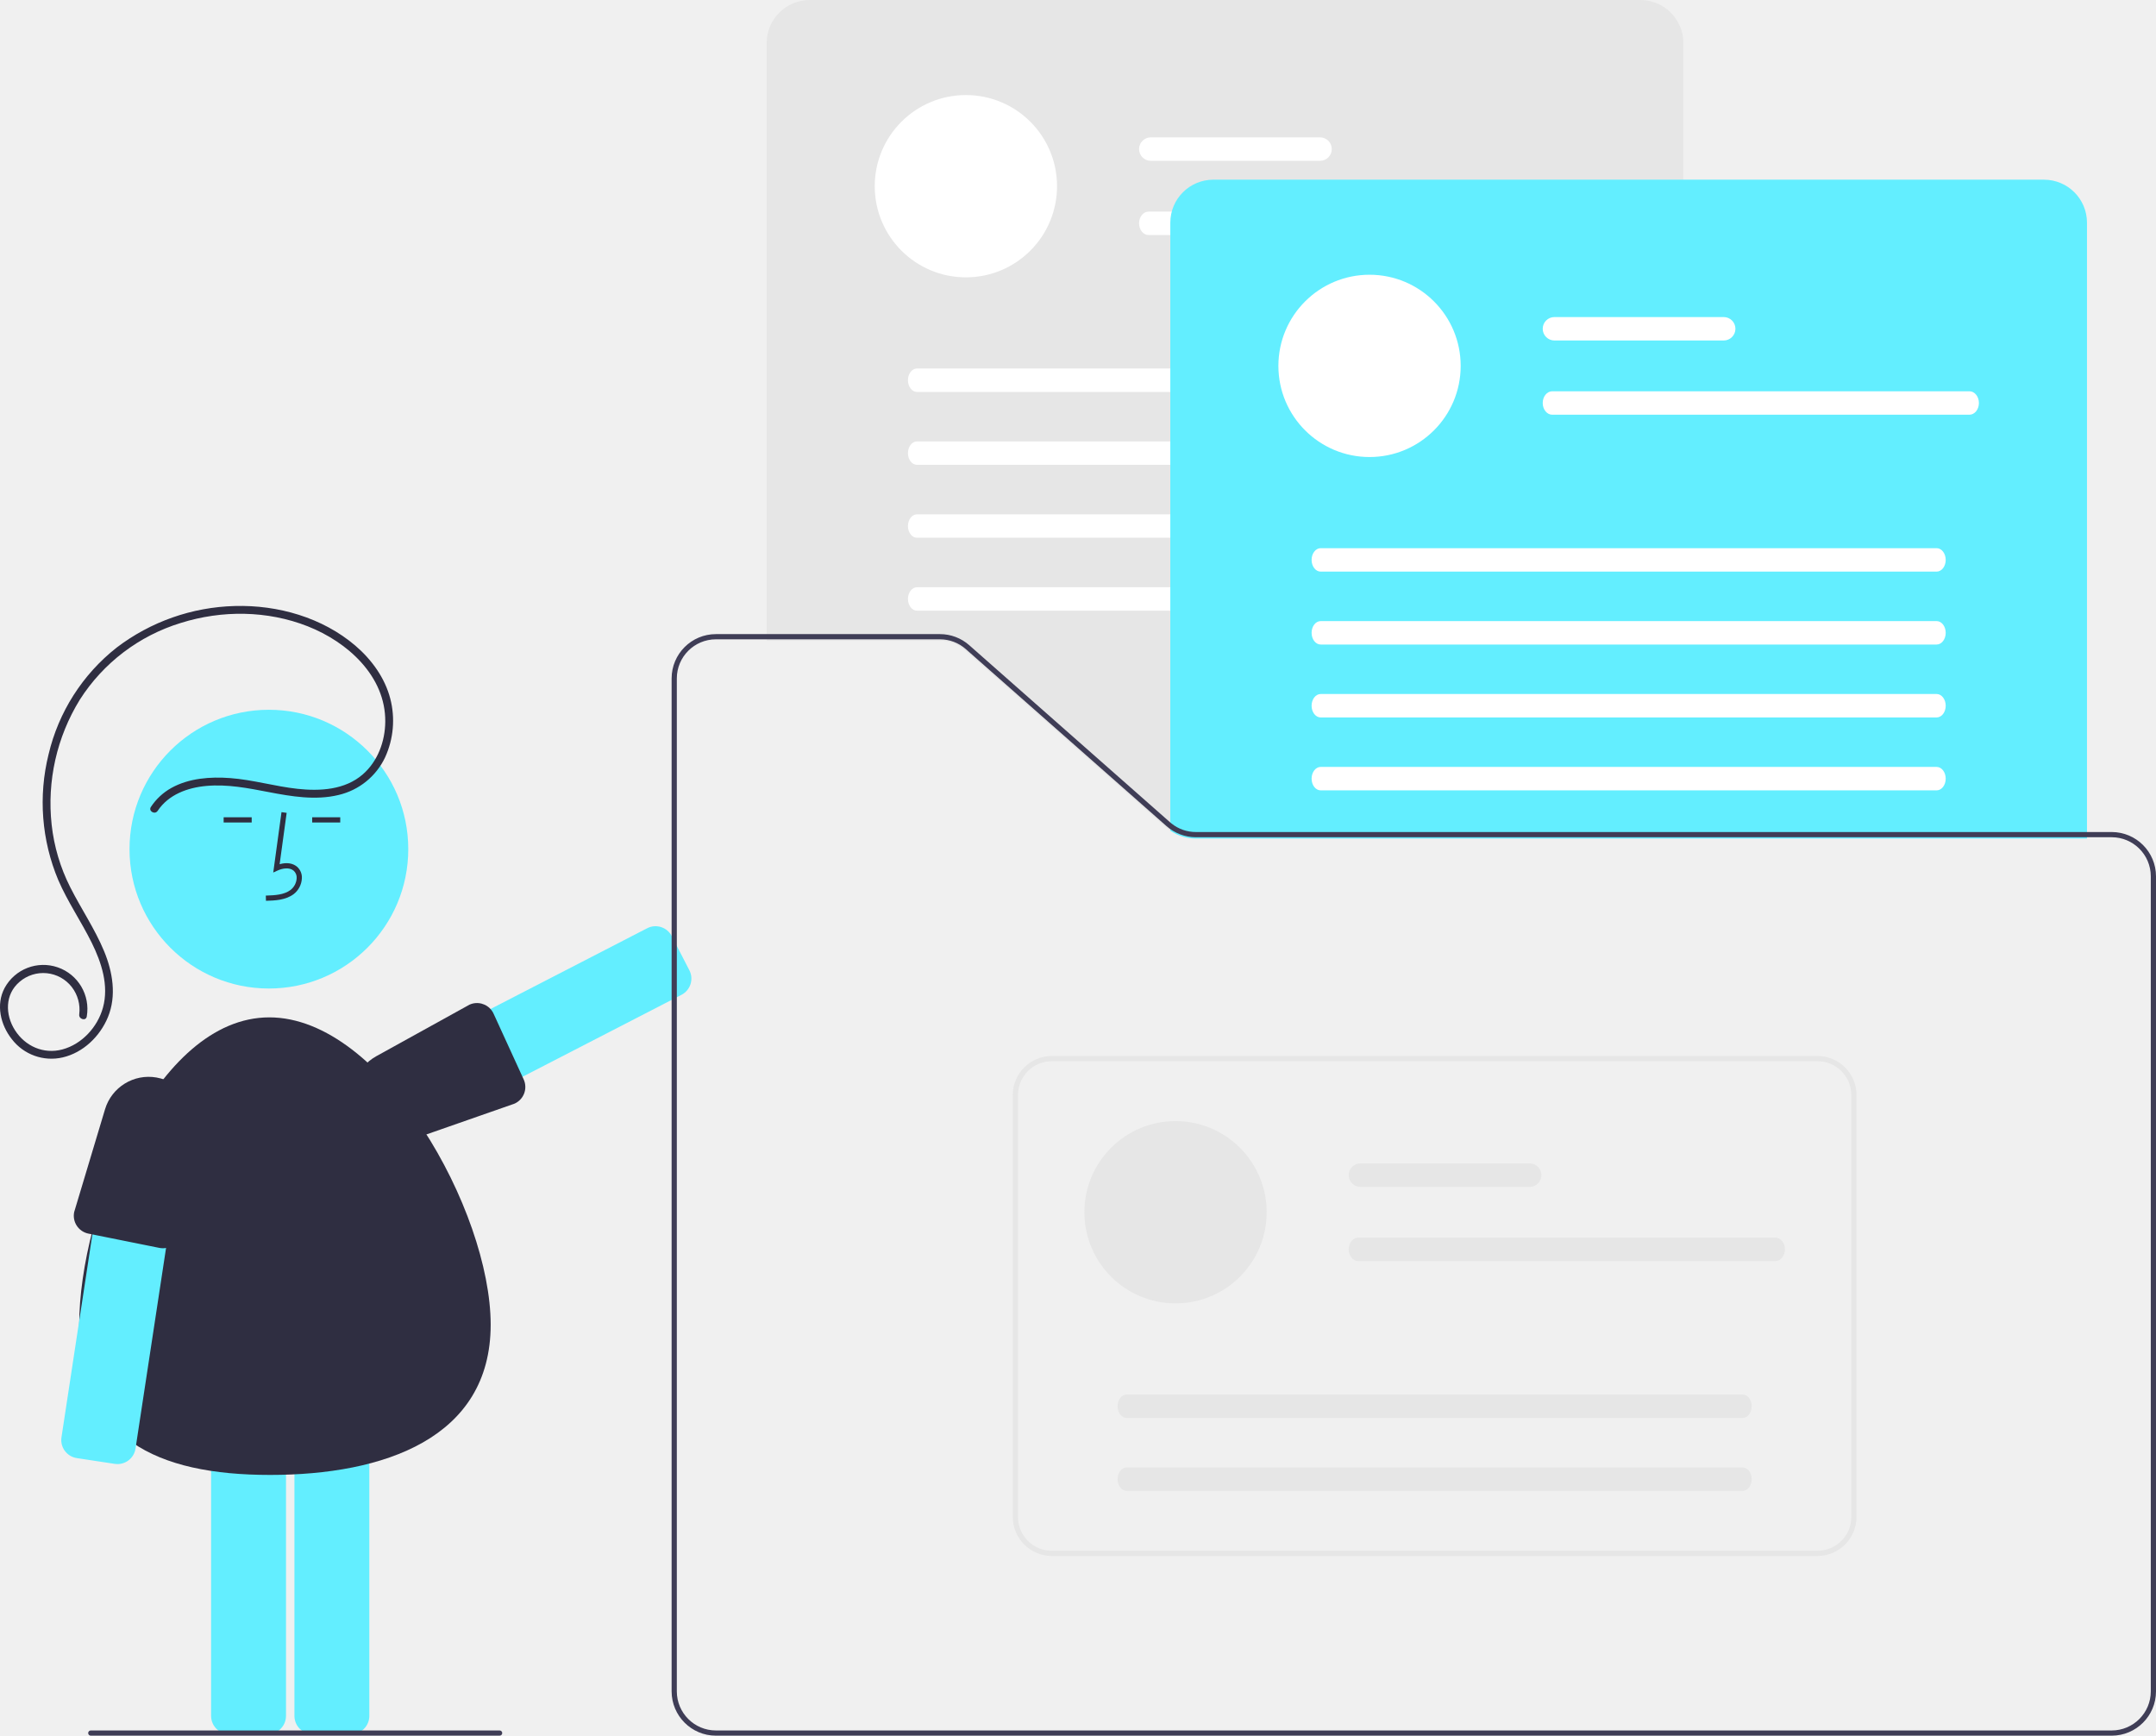
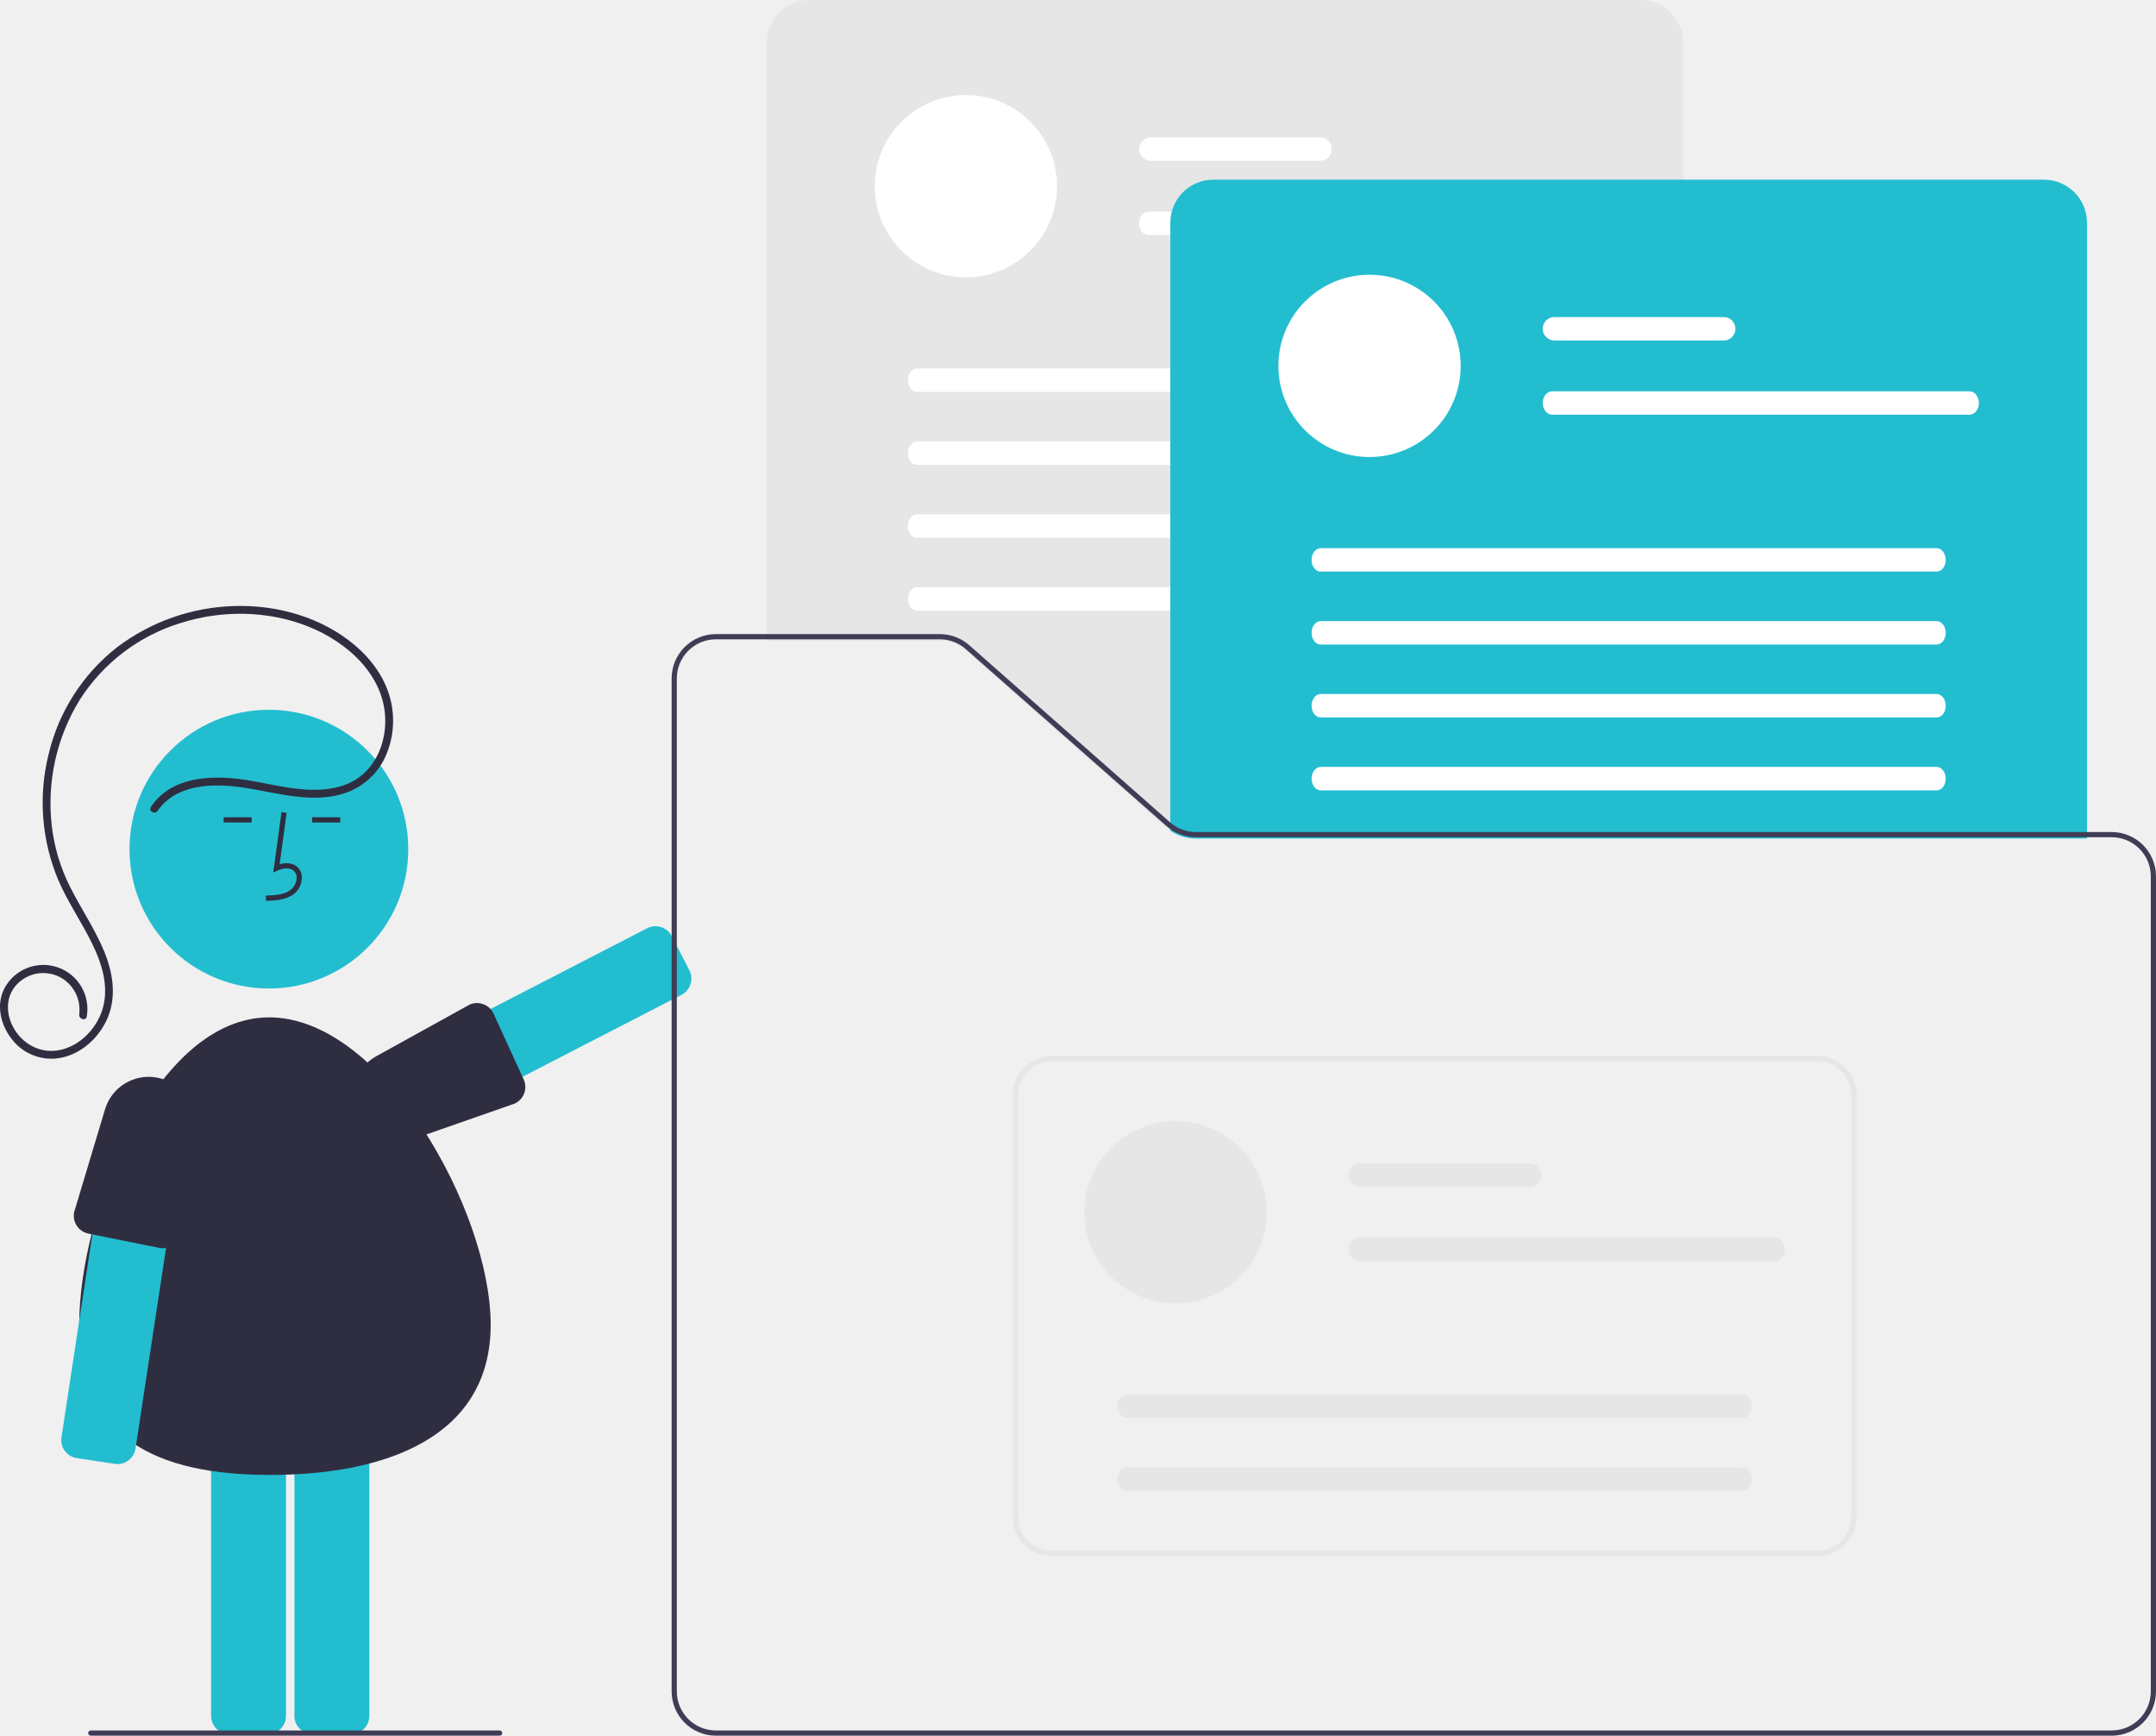
<svg xmlns="http://www.w3.org/2000/svg" data-name="Layer 1" width="827.9" height="666.5" viewBox="0 0 827.9 666.5">
-   <path d="M335.218,555.907a7.034,7.034,0,0,1-2.144-.337,6.952,6.952,0,0,1-4.092-3.457l-6.764-13.118a7.007,7.007,0,0,1,3.014-9.429l109.337-56.372A7.008,7.008,0,0,1,444,476.209l6.763,13.118a7.007,7.007,0,0,1-3.014,9.429L338.412,555.127A6.956,6.956,0,0,1,335.218,555.907Z" transform="translate(-186.05 -116.75)" fill="#63eeff" />
+   <path d="M335.218,555.907a7.034,7.034,0,0,1-2.144-.337,6.952,6.952,0,0,1-4.092-3.457l-6.764-13.118a7.007,7.007,0,0,1,3.014-9.429l109.337-56.372A7.008,7.008,0,0,1,444,476.209l6.763,13.118a7.007,7.007,0,0,1-3.014,9.429L338.412,555.127A6.956,6.956,0,0,1,335.218,555.907Z" transform="translate(-186.05 -116.75)" fill="#23bdd0" />
  <path d="M374.88,504.797a7.037,7.037,0,0,1,.743,1.294l11.554,25.231a6.999,6.999,0,0,1-3.573,9.237l-38.859,13.582a17.484,17.484,0,0,1-21.476-8.842l.449-.219-.449.219a17.469,17.469,0,0,1,7.253-22.952l35.831-19.812a7.012,7.012,0,0,1,8.527,2.262Z" transform="translate(-186.05 -116.75)" fill="#2f2e41" />
  <path d="M832.45,438.75H645.26a17.655,17.655,0,0,1-11.578-4.373L556.579,366.375A14.471,14.471,0,0,0,546.99,362.75H480.45V133.25a16.519,16.519,0,0,1,16.5-16.5h319a16.519,16.519,0,0,1,16.5,16.5Z" transform="translate(-186.05 -116.75)" fill="#e6e6e6" />
  <circle cx="370.9" cy="71.5" r="35" fill="#fff" />
  <path d="M692.95,169.5h-65a4.5,4.5,0,0,0,0,9h65a4.5,4.5,0,0,0,0-9Z" transform="translate(-186.05 -116.75)" fill="#fff" />
  <path d="M787.31,198H627.09c-2.01,0-3.64,2.02-3.64,4.5s1.63,4.5,3.64,4.5H787.31c2.01,0,3.64-2.02,3.64-4.5S789.32,198,787.31,198Z" transform="translate(-186.05 -116.75)" fill="#fff" />
  <path d="M774.72,258.25h-236.54c-1.92,0-3.48,2.02-3.48,4.5s1.56,4.5,3.48,4.5H774.72c1.92,0,3.48-2.02,3.48-4.5S776.64,258.25,774.72,258.25Z" transform="translate(-186.05 -116.75)" fill="#fff" />
  <path d="M774.72,286.25h-236.54c-1.92,0-3.48,2.02-3.48,4.5s1.56,4.5,3.48,4.5H774.72c1.92,0,3.48-2.02,3.48-4.5S776.64,286.25,774.72,286.25Z" transform="translate(-186.05 -116.75)" fill="#fff" />
  <path d="M774.72,314.25h-236.54c-1.92,0-3.48,2.02-3.48,4.5s1.56,4.5,3.48,4.5H774.72c1.92,0,3.48-2.02,3.48-4.5S776.64,314.25,774.72,314.25Z" transform="translate(-186.05 -116.75)" fill="#fff" />
  <path d="M774.72,342.25h-236.54c-1.92,0-3.48,2.02-3.48,4.5s1.56,4.5,3.48,4.5H774.72c1.92,0,3.48-2.02,3.48-4.5S776.64,342.25,774.72,342.25Z" transform="translate(-186.05 -116.75)" fill="#fff" />
-   <path d="M987.45,438.75H645.26a17.376,17.376,0,0,1-9.585-2.863l-.225-.148V202.25a16.519,16.519,0,0,1,16.5-16.5h319a16.519,16.519,0,0,1,16.5,16.5Z" transform="translate(-186.05 -116.75)" fill="#63eeff" />
+   <path d="M987.45,438.75H645.26a17.376,17.376,0,0,1-9.585-2.863l-.225-.148V202.25a16.519,16.519,0,0,1,16.5-16.5h319a16.519,16.519,0,0,1,16.5,16.5Z" transform="translate(-186.05 -116.75)" fill="#23bdd0" />
  <circle cx="525.9" cy="140.5" r="35" fill="#fff" />
  <path d="M847.95,238.5h-65a4.5,4.5,0,0,0,0,9h65a4.5,4.5,0,0,0,0-9Z" transform="translate(-186.05 -116.75)" fill="#fff" />
  <path d="M942.31,267H782.09c-2.01,0-3.64,2.02-3.64,4.5s1.63,4.5,3.64,4.5H942.31c2.01,0,3.64-2.02,3.64-4.5S944.32,267,942.31,267Z" transform="translate(-186.05 -116.75)" fill="#fff" />
  <path d="M929.72,327.25h-236.54c-1.92,0-3.48,2.02-3.48,4.5s1.56,4.5,3.48,4.5H929.72c1.92,0,3.48-2.02,3.48-4.5S931.64,327.25,929.72,327.25Z" transform="translate(-186.05 -116.75)" fill="#fff" />
  <path d="M929.72,355.25h-236.54c-1.92,0-3.48,2.02-3.48,4.5s1.56,4.5,3.48,4.5H929.72c1.92,0,3.48-2.02,3.48-4.5S931.64,355.25,929.72,355.25Z" transform="translate(-186.05 -116.75)" fill="#fff" />
  <path d="M929.72,383.25h-236.54c-1.92,0-3.48,2.02-3.48,4.5s1.56,4.5,3.48,4.5H929.72c1.92,0,3.48-2.02,3.48-4.5S931.64,383.25,929.72,383.25Z" transform="translate(-186.05 -116.75)" fill="#fff" />
  <path d="M929.72,411.25h-236.54c-1.92,0-3.48,2.02-3.48,4.5s1.56,4.5,3.48,4.5H929.72c1.92,0,3.48-2.02,3.48-4.5S931.64,411.25,929.72,411.25Z" transform="translate(-186.05 -116.75)" fill="#fff" />
  <path d="M996.95,436.25H645.26a14.945,14.945,0,0,1-9.31-3.24c-.21-.16-.41-.33-.61-.51l-29.77-26.25L558.23,364.5A16.974,16.974,0,0,0,546.99,360.25H460.95a17.024,17.024,0,0,0-17,17v389a17.024,17.024,0,0,0,17,17h536a17.024,17.024,0,0,0,17-17v-313A17.024,17.024,0,0,0,996.95,436.25Zm15,330a15.018,15.018,0,0,1-15,15h-536a15.018,15.018,0,0,1-15-15v-389a15.018,15.018,0,0,1,15-15h86.04a14.965,14.965,0,0,1,9.92,3.75l45.64,40.25L634.01,434a17.148,17.148,0,0,0,11.25,4.25H996.95a15.018,15.018,0,0,1,15,15Z" transform="translate(-186.05 -116.75)" fill="#3f3d56" />
-   <circle cx="103.254" cy="326.072" r="53.519" fill="#63eeff" />
-   <path d="M288.871,782.668H274.112a7.008,7.008,0,0,1-7-7V652.654a7.008,7.008,0,0,1,7-7H288.871a7.008,7.008,0,0,1,7,7V775.668A7.008,7.008,0,0,1,288.871,782.668Z" transform="translate(-186.05 -116.75)" fill="#63eeff" />
-   <path d="M320.871,782.668H306.112a7.008,7.008,0,0,1-7-7V652.654a7.008,7.008,0,0,1,7-7H320.871a7.008,7.008,0,0,1,7,7V775.668A7.008,7.008,0,0,1,320.871,782.668Z" transform="translate(-186.05 -116.75)" fill="#63eeff" />
+   <circle cx="103.254" cy="326.072" r="53.519" fill="#23bdd0" />
+   <path d="M288.871,782.668H274.112a7.008,7.008,0,0,1-7-7V652.654a7.008,7.008,0,0,1,7-7H288.871a7.008,7.008,0,0,1,7,7V775.668A7.008,7.008,0,0,1,288.871,782.668Z" transform="translate(-186.05 -116.75)" fill="#23bdd0" />
+   <path d="M320.871,782.668H306.112a7.008,7.008,0,0,1-7-7V652.654a7.008,7.008,0,0,1,7-7H320.871a7.008,7.008,0,0,1,7,7V775.668A7.008,7.008,0,0,1,320.871,782.668Z" transform="translate(-186.05 -116.75)" fill="#23bdd0" />
  <path d="M374.467,625.419c0,43.63-41.041,57.704-84.672,57.704s-73.328-14.074-73.328-57.704,29.37-118,73-118S374.467,581.788,374.467,625.419Z" transform="translate(-186.05 -116.75)" fill="#2f2e41" />
  <path d="M288.179,462.658l-.056-2c3.721-.104,7.001-.337,9.466-2.138a6.148,6.148,0,0,0,2.381-4.528,3.514,3.514,0,0,0-1.153-2.895c-1.636-1.382-4.269-.935-6.188-.055l-1.655.759,3.173-23.19,1.981.271-2.699,19.727c2.607-.767,5.023-.437,6.678.961a5.471,5.471,0,0,1,1.86,4.492,8.133,8.133,0,0,1-3.2,6.073C295.602,462.45,291.486,462.565,288.179,462.658Z" transform="translate(-186.05 -116.75)" fill="#2f2e41" />
  <rect x="119.879" y="313.834" width="10.771" height="2" fill="#2f2e41" />
  <rect x="85.879" y="313.834" width="10.771" height="2" fill="#2f2e41" />
  <path d="M883.95,714.25h-294a15.017,15.017,0,0,1-15-15v-162a15.017,15.017,0,0,1,15-15h294a15.017,15.017,0,0,1,15,15v162A15.017,15.017,0,0,1,883.95,714.25Zm-294-190a13.015,13.015,0,0,0-13,13v162a13.015,13.015,0,0,0,13,13h294a13.015,13.015,0,0,0,13-13v-162a13.015,13.015,0,0,0-13-13Z" transform="translate(-186.05 -116.75)" fill="#e6e6e6" />
  <circle cx="451.4" cy="465.5" r="35" fill="#e6e6e6" />
  <path d="M773.45,563.5h-65a4.5,4.5,0,0,0,0,9h65a4.5,4.5,0,0,0,0-9Z" transform="translate(-186.05 -116.75)" fill="#e6e6e6" />
  <path d="M867.81,592H707.59c-2.01,0-3.64,2.02-3.64,4.5s1.63,4.5,3.64,4.5H867.81c2.01,0,3.64-2.02,3.64-4.5S869.82,592,867.81,592Z" transform="translate(-186.05 -116.75)" fill="#e6e6e6" />
  <path d="M855.22,652.25h-236.54c-1.92,0-3.48,2.02-3.48,4.5s1.56,4.5,3.48,4.5H855.22c1.92,0,3.48-2.02,3.48-4.5S857.14,652.25,855.22,652.25Z" transform="translate(-186.05 -116.75)" fill="#e6e6e6" />
  <path d="M855.22,680.25h-236.54c-1.92,0-3.48,2.02-3.48,4.5s1.56,4.5,3.48,4.5H855.22c1.92,0,3.48-2.02,3.48-4.5S857.14,680.25,855.22,680.25Z" transform="translate(-186.05 -116.75)" fill="#e6e6e6" />
  <path d="M246.591,428.117c4.162-6.266,11.486-8.922,18.708-9.568,8.129-.727,15.984.84,23.921,2.363,8.735,1.676,17.979,3.244,26.781,1.125a26.401,26.401,0,0,0,17.946-14.498,33.771,33.771,0,0,0,1.966-22.518c-2.062-7.986-7.182-15.013-13.388-20.321-12.667-10.833-29.808-15.701-46.295-15.243a78.269,78.269,0,0,0-45.375,15.955,73.697,73.697,0,0,0-26.145,40.972,76.829,76.829,0,0,0,3.72,48.324c3.608,8.369,8.826,15.915,12.852,24.073,3.749,7.596,6.636,16.428,4.303,24.901-2.047,7.435-8.056,14.04-15.6,16.058-7.185,1.923-14.28-1.229-18.217-7.437-3.771-5.946-3.861-13.735,1.801-18.536a13.898,13.898,0,0,1,20.05,2.001,14.306,14.306,0,0,1,2.862,10.489c-.279,1.889,2.611,2.704,2.893.798a16.923,16.923,0,0,0-31.553-10.927c-3.415,6.42-1.572,14.163,2.762,19.651a19.154,19.154,0,0,0,19.529,7.022c7.89-1.822,14.344-8.093,17.38-15.462,3.379-8.204,1.831-17.359-1.463-25.319-3.561-8.605-8.849-16.323-13.031-24.616a70.106,70.106,0,0,1-7.114-23.953,75.791,75.791,0,0,1,10.809-48.007,70.441,70.441,0,0,1,38.798-29.487c15.805-4.961,33.237-4.809,48.713,1.288,15.244,6.006,29.963,19.096,29.787,36.675-.075,7.509-2.863,15.168-8.615,20.177-6.874,5.986-16.446,6.498-25.087,5.563-8.696-.94-17.141-3.48-25.875-4.128-7.596-.564-15.792.022-22.575,3.796a22.571,22.571,0,0,0-7.841,7.274c-1.071,1.613,1.526,3.117,2.59,1.514Z" transform="translate(-186.05 -116.75)" fill="#2f2e41" />
-   <path d="M231.173,678.957a7.006,7.006,0,0,1-1.057-.081l-14.591-2.221a7.008,7.008,0,0,1-5.867-7.974l18.511-121.613a7.008,7.008,0,0,1,7.974-5.867l14.591,2.221a7.007,7.007,0,0,1,5.867,7.973L238.089,673.01A7.012,7.012,0,0,1,231.173,678.957Z" transform="translate(-186.05 -116.75)" fill="#63eeff" />
+   <path d="M231.173,678.957a7.006,7.006,0,0,1-1.057-.081l-14.591-2.221a7.008,7.008,0,0,1-5.867-7.974l18.511-121.613a7.008,7.008,0,0,1,7.974-5.867l14.591,2.221a7.007,7.007,0,0,1,5.867,7.973L238.089,673.01A7.012,7.012,0,0,1,231.173,678.957Z" transform="translate(-186.05 -116.75)" fill="#23bdd0" />
  <path d="M248.61,596.076a7.037,7.037,0,0,1-1.484-.159l-27.205-5.474a6.999,6.999,0,0,1-5.375-8.318l11.84-39.425a17.484,17.484,0,0,1,19.773-12.184l-.087.492.087-.492a17.469,17.469,0,0,1,14.311,19.354l-5.019,40.635a7.012,7.012,0,0,1-6.84,5.571Z" transform="translate(-186.05 -116.75)" fill="#2f2e41" />
  <path d="M377.907,783.25h-157a1,1,0,0,1,0-2h157a1,1,0,0,1,0,2Z" transform="translate(-186.05 -116.75)" fill="#3f3d56" />
</svg>
